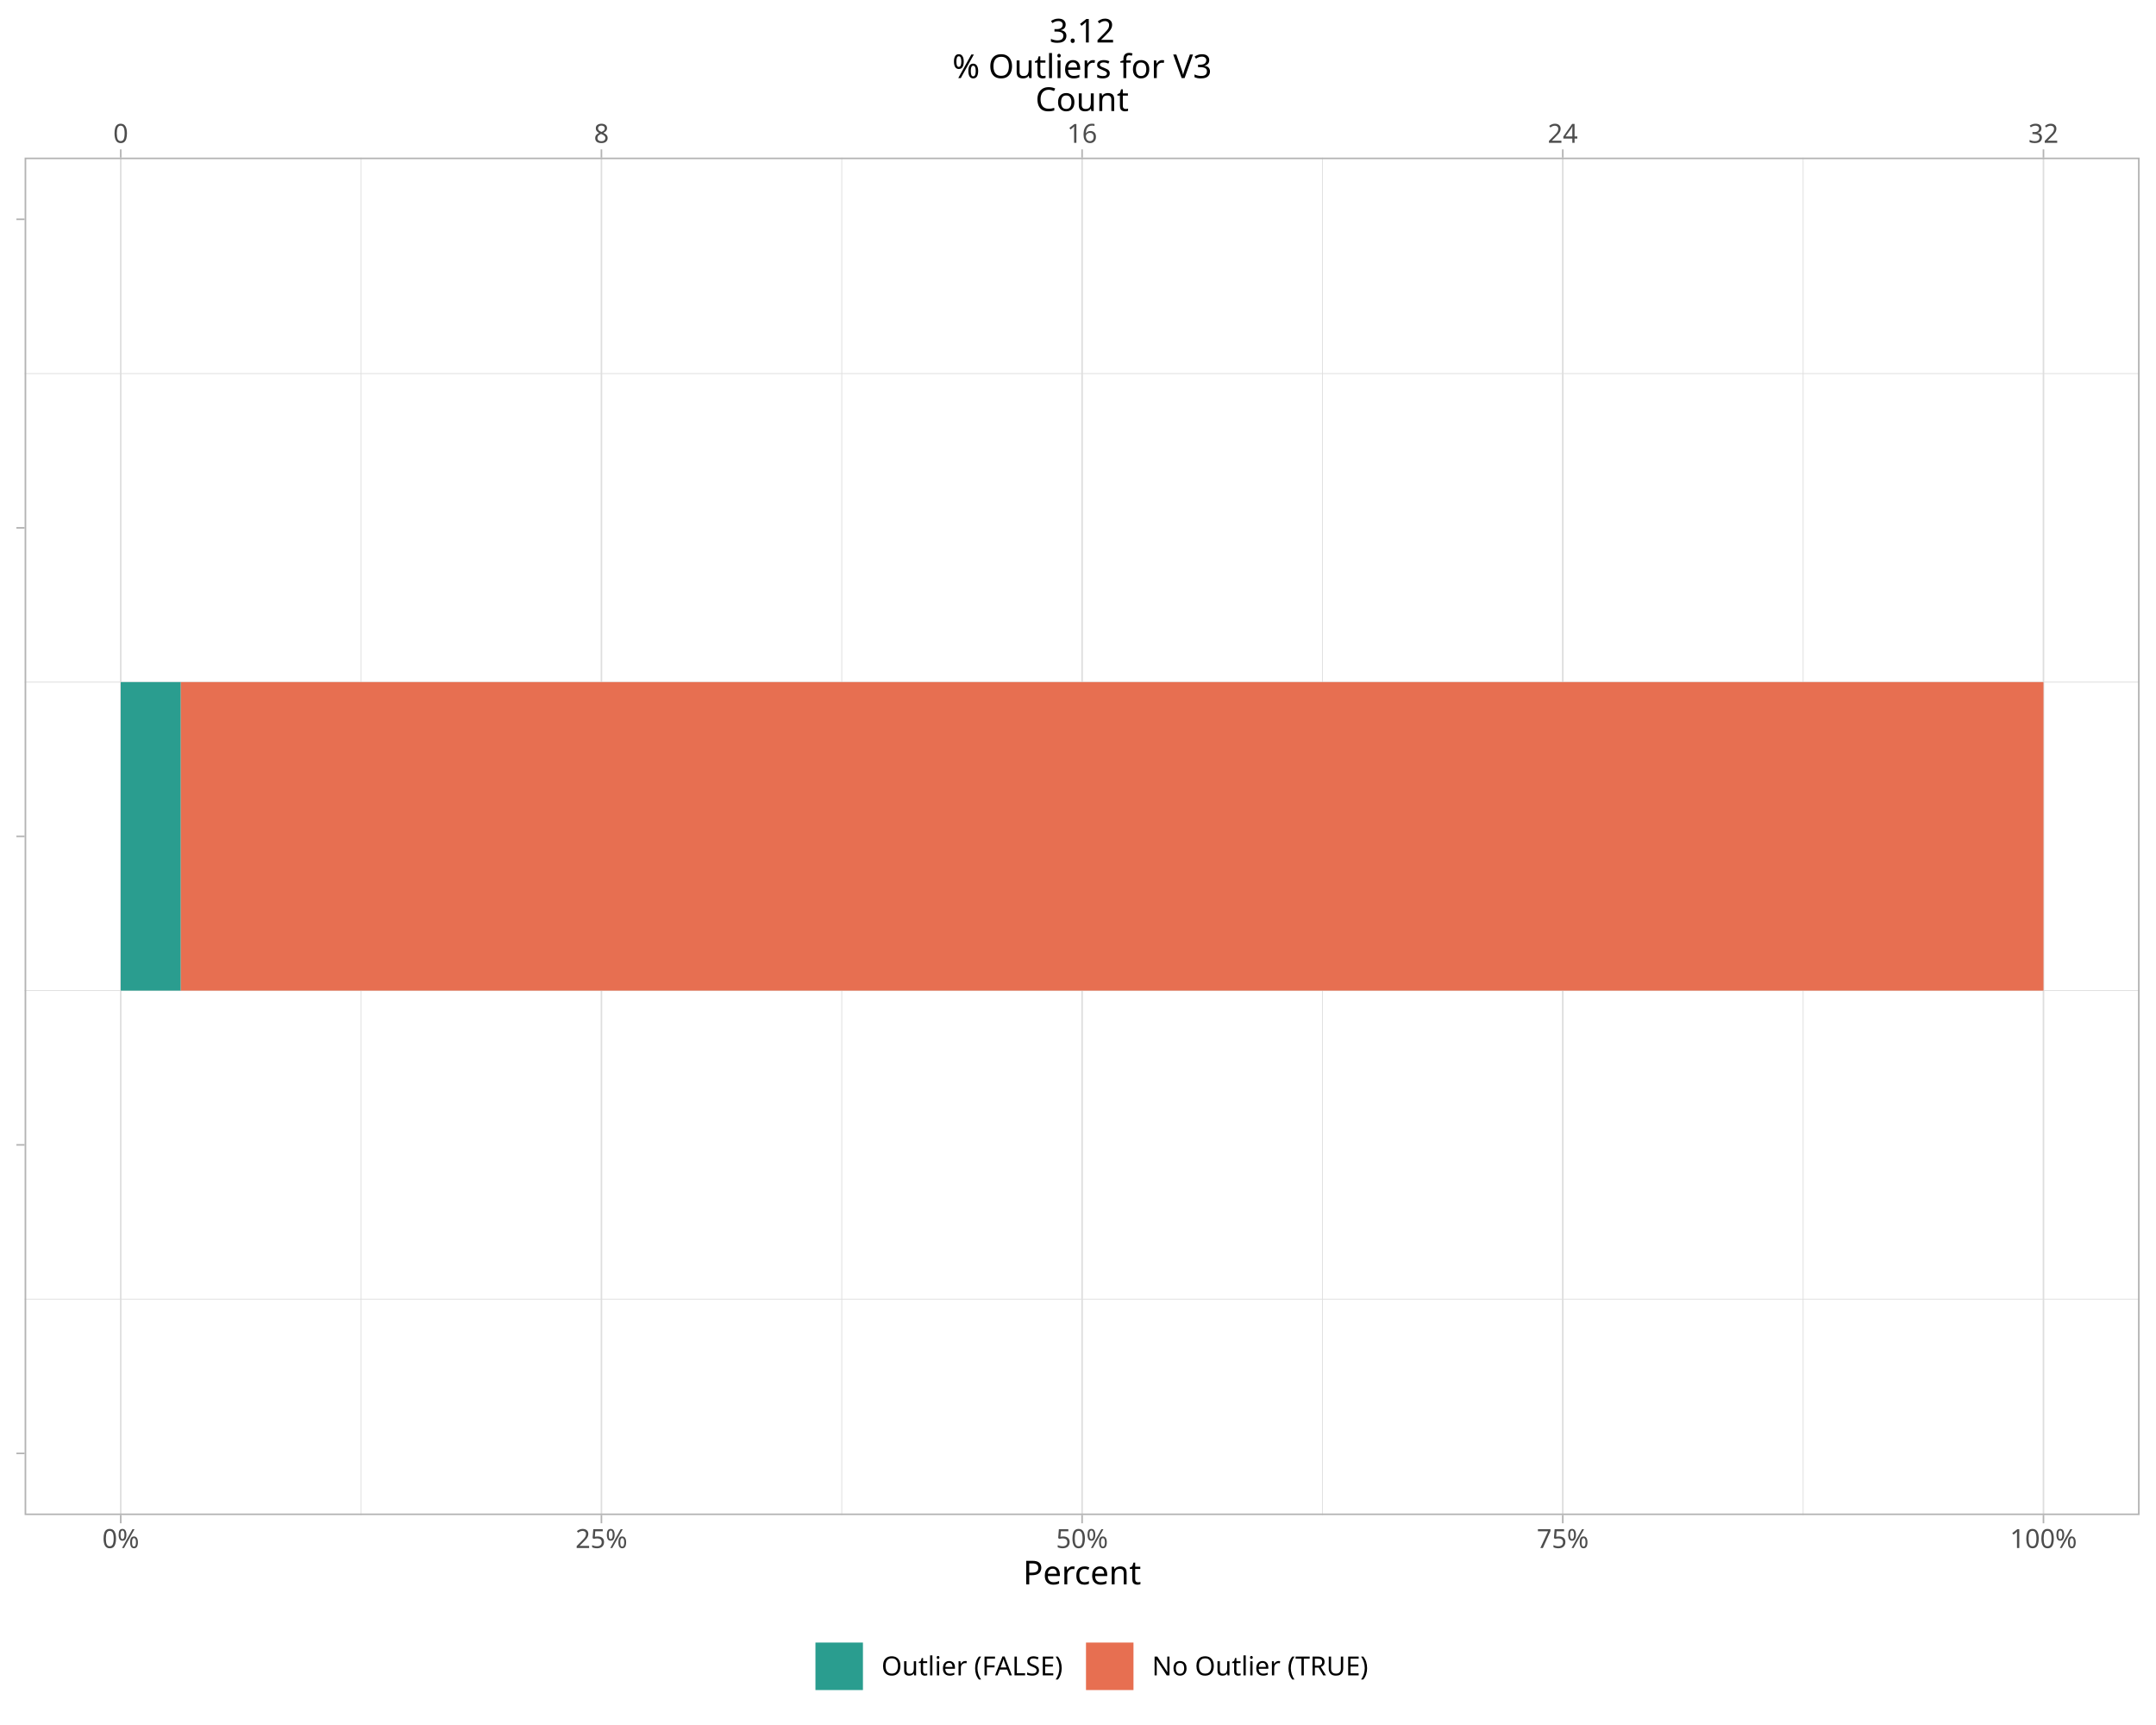
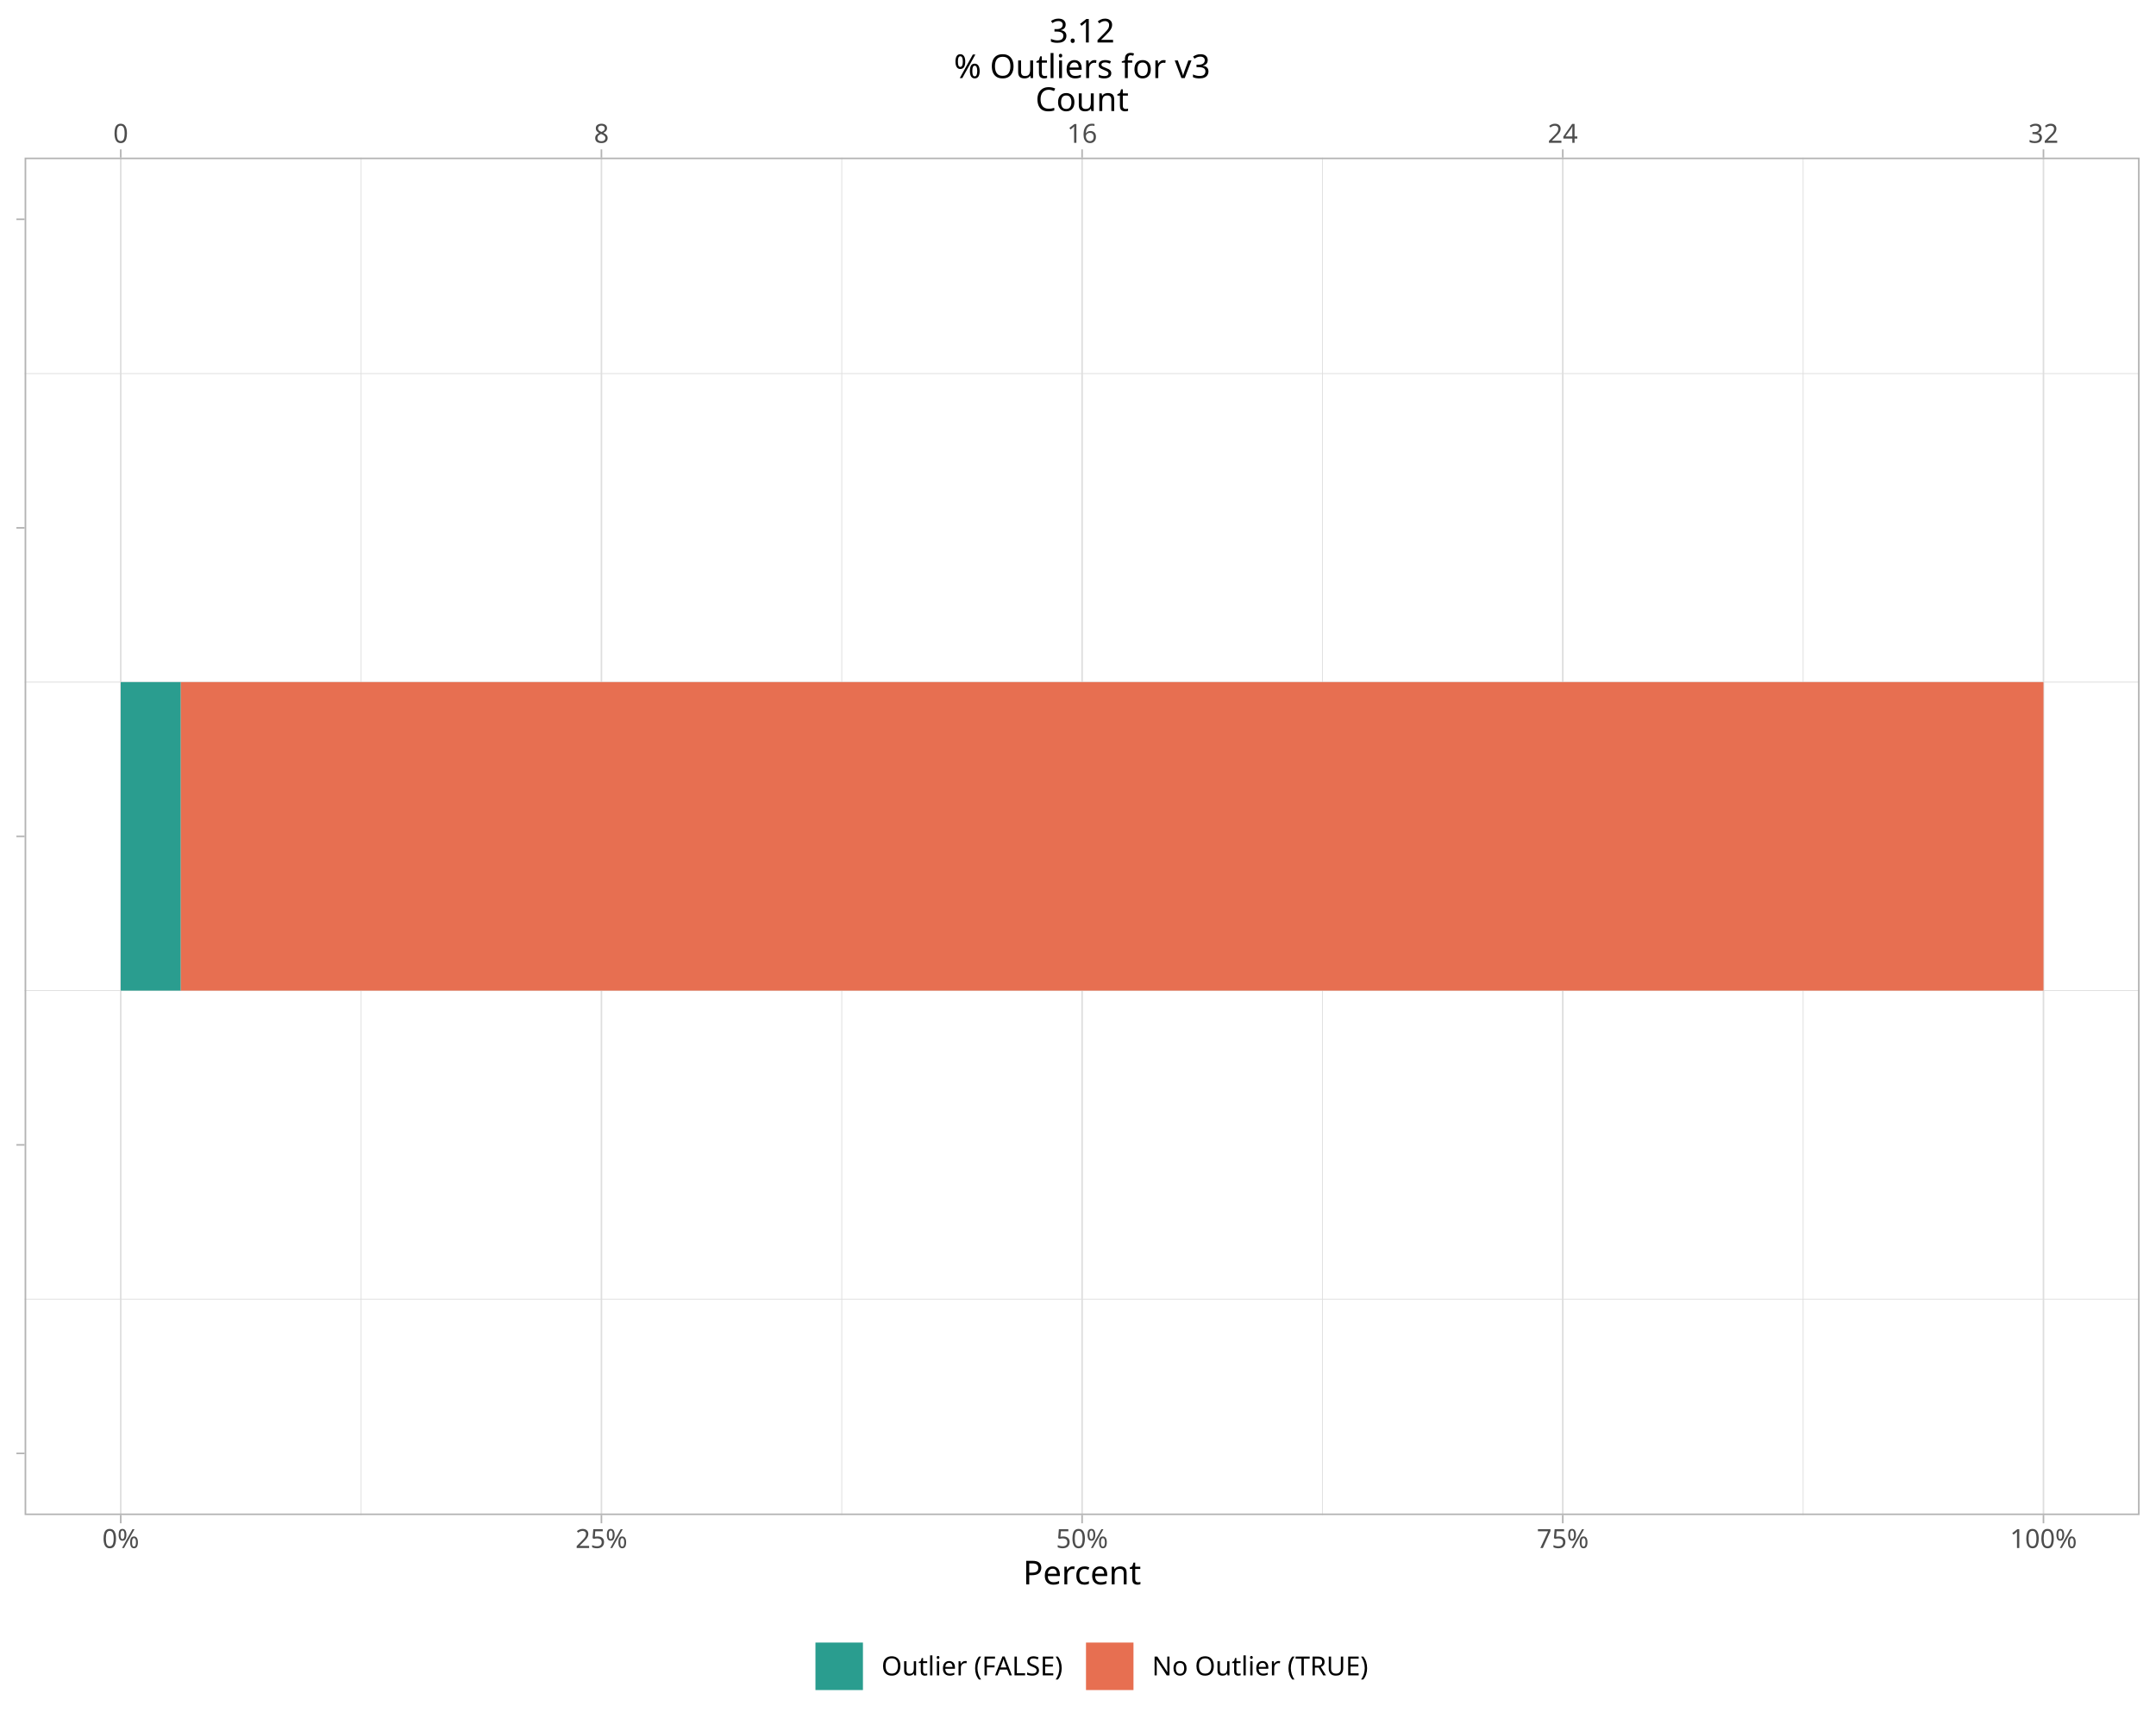
<svg xmlns="http://www.w3.org/2000/svg" class="svglite" data-engine-version="2.0" width="720.00pt" height="576.00pt" viewBox="0 0 720.00 576.00">
  <defs>
    <style type="text/css">
    .svglite line, .svglite polyline, .svglite polygon, .svglite path, .svglite rect, .svglite circle {
      fill: none;
      stroke: #000000;
      stroke-linecap: round;
      stroke-linejoin: round;
      stroke-miterlimit: 10.00;
    }
  </style>
  </defs>
  <rect width="100%" height="100%" style="stroke: none; fill: #FFFFFF;" />
  <defs>
    <clipPath id="cpMC4wMHw3MjAuMDB8MC4wMHw1NzYuMDA=">
      <rect x="0.00" y="0.00" width="720.00" height="576.00" />
    </clipPath>
  </defs>
  <g clip-path="url(#cpMC4wMHw3MjAuMDB8MC4wMHw1NzYuMDA=)">
    <rect x="0.00" y="0.00" width="720.00" height="576.00" style="stroke-width: 1.07; stroke: #FFFFFF; fill: #FFFFFF;" />
  </g>
  <defs>
    <clipPath id="cpOC4yMnw3MTQuNTJ8NTIuNjJ8NTA1Ljkx">
      <rect x="8.22" y="52.62" width="706.30" height="453.29" />
    </clipPath>
  </defs>
  <g clip-path="url(#cpOC4yMnw3MTQuNTJ8NTIuNjJ8NTA1Ljkx)">
    <rect x="8.22" y="52.62" width="706.30" height="453.29" style="stroke-width: 1.07; stroke: none; fill: #FFFFFF;" />
    <polyline points="8.22,433.80 714.52,433.80 " style="stroke-width: 0.27; stroke: #DEDEDE; stroke-linecap: butt;" />
    <polyline points="8.22,330.78 714.52,330.78 " style="stroke-width: 0.27; stroke: #DEDEDE; stroke-linecap: butt;" />
    <polyline points="8.22,227.76 714.52,227.76 " style="stroke-width: 0.27; stroke: #DEDEDE; stroke-linecap: butt;" />
    <polyline points="8.22,124.74 714.52,124.74 " style="stroke-width: 0.27; stroke: #DEDEDE; stroke-linecap: butt;" />
    <polyline points="120.59,505.91 120.59,52.62 " style="stroke-width: 0.27; stroke: #DEDEDE; stroke-linecap: butt;" />
    <polyline points="281.11,505.91 281.11,52.62 " style="stroke-width: 0.27; stroke: #DEDEDE; stroke-linecap: butt;" />
    <polyline points="441.63,505.91 441.63,52.62 " style="stroke-width: 0.27; stroke: #DEDEDE; stroke-linecap: butt;" />
    <polyline points="602.15,505.91 602.15,52.62 " style="stroke-width: 0.27; stroke: #DEDEDE; stroke-linecap: butt;" />
    <polyline points="40.32,505.91 40.32,52.62 " style="stroke-width: 0.53; stroke: #DEDEDE; stroke-linecap: butt;" />
    <polyline points="200.85,505.91 200.85,52.62 " style="stroke-width: 0.53; stroke: #DEDEDE; stroke-linecap: butt;" />
    <polyline points="361.37,505.91 361.37,52.62 " style="stroke-width: 0.53; stroke: #DEDEDE; stroke-linecap: butt;" />
    <polyline points="521.89,505.91 521.89,52.62 " style="stroke-width: 0.53; stroke: #DEDEDE; stroke-linecap: butt;" />
    <polyline points="682.42,505.91 682.42,52.62 " style="stroke-width: 0.53; stroke: #DEDEDE; stroke-linecap: butt;" />
    <rect x="40.32" y="227.76" width="20.07" height="103.02" style="stroke-width: 1.07; stroke: none; stroke-linecap: butt; stroke-linejoin: miter; fill: #2A9D8F;" />
    <rect x="60.39" y="227.76" width="622.03" height="103.02" style="stroke-width: 1.07; stroke: none; stroke-linecap: butt; stroke-linejoin: miter; fill: #E76F51;" />
    <rect x="8.22" y="52.62" width="706.30" height="453.29" style="stroke-width: 1.07; stroke: #B3B3B3;" />
  </g>
  <g clip-path="url(#cpMC4wMHw3MjAuMDB8MC4wMHw1NzYuMDA=)">
    <text x="40.32" y="47.69" text-anchor="middle" style="font-size: 8.80px; fill: #4D4D4D; font-family: sans;" textLength="4.89px" lengthAdjust="spacingAndGlyphs">0</text>
    <text x="200.85" y="47.69" text-anchor="middle" style="font-size: 8.80px; fill: #4D4D4D; font-family: sans;" textLength="4.89px" lengthAdjust="spacingAndGlyphs">8</text>
    <text x="361.37" y="47.69" text-anchor="middle" style="font-size: 8.80px; fill: #4D4D4D; font-family: sans;" textLength="9.79px" lengthAdjust="spacingAndGlyphs">16</text>
    <text x="521.89" y="47.69" text-anchor="middle" style="font-size: 8.80px; fill: #4D4D4D; font-family: sans;" textLength="9.79px" lengthAdjust="spacingAndGlyphs">24</text>
    <text x="682.42" y="47.69" text-anchor="middle" style="font-size: 8.80px; fill: #4D4D4D; font-family: sans;" textLength="9.79px" lengthAdjust="spacingAndGlyphs">32</text>
    <polyline points="40.32,52.62 40.32,49.88 " style="stroke-width: 0.53; stroke: #B3B3B3; stroke-linecap: butt;" />
    <polyline points="200.85,52.62 200.85,49.88 " style="stroke-width: 0.53; stroke: #B3B3B3; stroke-linecap: butt;" />
    <polyline points="361.37,52.62 361.37,49.88 " style="stroke-width: 0.53; stroke: #B3B3B3; stroke-linecap: butt;" />
    <polyline points="521.89,52.62 521.89,49.88 " style="stroke-width: 0.53; stroke: #B3B3B3; stroke-linecap: butt;" />
    <polyline points="682.42,52.62 682.42,49.88 " style="stroke-width: 0.53; stroke: #B3B3B3; stroke-linecap: butt;" />
    <polyline points="5.48,485.31 8.22,485.31 " style="stroke-width: 0.53; stroke: #B3B3B3; stroke-linecap: butt;" />
    <polyline points="5.48,382.29 8.22,382.29 " style="stroke-width: 0.53; stroke: #B3B3B3; stroke-linecap: butt;" />
    <polyline points="5.48,279.27 8.22,279.27 " style="stroke-width: 0.53; stroke: #B3B3B3; stroke-linecap: butt;" />
    <polyline points="5.48,176.25 8.22,176.25 " style="stroke-width: 0.53; stroke: #B3B3B3; stroke-linecap: butt;" />
    <polyline points="5.48,73.23 8.22,73.23 " style="stroke-width: 0.53; stroke: #B3B3B3; stroke-linecap: butt;" />
    <polyline points="40.32,508.65 40.32,505.91 " style="stroke-width: 0.53; stroke: #B3B3B3; stroke-linecap: butt;" />
    <polyline points="200.85,508.65 200.85,505.91 " style="stroke-width: 0.53; stroke: #B3B3B3; stroke-linecap: butt;" />
    <polyline points="361.37,508.65 361.37,505.91 " style="stroke-width: 0.53; stroke: #B3B3B3; stroke-linecap: butt;" />
    <polyline points="521.89,508.65 521.89,505.91 " style="stroke-width: 0.53; stroke: #B3B3B3; stroke-linecap: butt;" />
    <polyline points="682.42,508.65 682.42,505.91 " style="stroke-width: 0.53; stroke: #B3B3B3; stroke-linecap: butt;" />
    <text x="40.32" y="516.90" text-anchor="middle" style="font-size: 8.80px; fill: #4D4D4D; font-family: sans;" textLength="12.72px" lengthAdjust="spacingAndGlyphs">0%</text>
    <text x="200.85" y="516.90" text-anchor="middle" style="font-size: 8.80px; fill: #4D4D4D; font-family: sans;" textLength="17.61px" lengthAdjust="spacingAndGlyphs">25%</text>
    <text x="361.37" y="516.90" text-anchor="middle" style="font-size: 8.80px; fill: #4D4D4D; font-family: sans;" textLength="17.61px" lengthAdjust="spacingAndGlyphs">50%</text>
    <text x="521.89" y="516.90" text-anchor="middle" style="font-size: 8.80px; fill: #4D4D4D; font-family: sans;" textLength="17.61px" lengthAdjust="spacingAndGlyphs">75%</text>
    <text x="682.42" y="516.90" text-anchor="middle" style="font-size: 8.80px; fill: #4D4D4D; font-family: sans;" textLength="22.51px" lengthAdjust="spacingAndGlyphs">100%</text>
    <text x="361.37" y="37.07" text-anchor="middle" style="font-size: 11.00px; font-family: sans;" textLength="29.36px" lengthAdjust="spacingAndGlyphs">Count</text>
    <text x="361.37" y="529.04" text-anchor="middle" style="font-size: 11.00px; font-family: sans;" textLength="37.92px" lengthAdjust="spacingAndGlyphs">Percent</text>
    <rect x="260.66" y="542.28" width="201.43" height="28.24" style="stroke-width: 1.07; stroke: none; fill: #FFFFFF;" />
    <rect x="271.62" y="547.76" width="17.28" height="17.28" style="stroke-width: 1.07; stroke: none; fill: #FFFFFF;" />
    <rect x="272.32" y="548.47" width="15.86" height="15.86" style="stroke-width: 1.07; stroke: none; stroke-linecap: butt; stroke-linejoin: miter; fill: #2A9D8F;" />
    <rect x="361.96" y="547.76" width="17.28" height="17.28" style="stroke-width: 1.07; stroke: none; fill: #FFFFFF;" />
    <rect x="362.67" y="548.47" width="15.86" height="15.86" style="stroke-width: 1.07; stroke: none; stroke-linecap: butt; stroke-linejoin: miter; fill: #E76F51;" />
    <text x="294.37" y="559.43" style="font-size: 8.80px; font-family: sans;" textLength="62.11px" lengthAdjust="spacingAndGlyphs">Outlier (FALSE)</text>
    <text x="384.72" y="559.43" style="font-size: 8.80px; font-family: sans;" textLength="71.88px" lengthAdjust="spacingAndGlyphs">No Outlier (TRUE)</text>
    <text x="361.37" y="14.19" text-anchor="middle" style="font-size: 11.00px; font-family: sans;" textLength="21.41px" lengthAdjust="spacingAndGlyphs">3.12</text>
-     <text x="361.37" y="26.07" text-anchor="middle" style="font-size: 11.00px; font-family: sans;" textLength="83.15px" lengthAdjust="spacingAndGlyphs">% Outliers for V3</text>
+     <text x="361.37" y="26.07" text-anchor="middle" style="font-size: 11.00px; font-family: sans;" textLength="81.31px" lengthAdjust="spacingAndGlyphs">% Outliers for v3</text>
  </g>
</svg>
